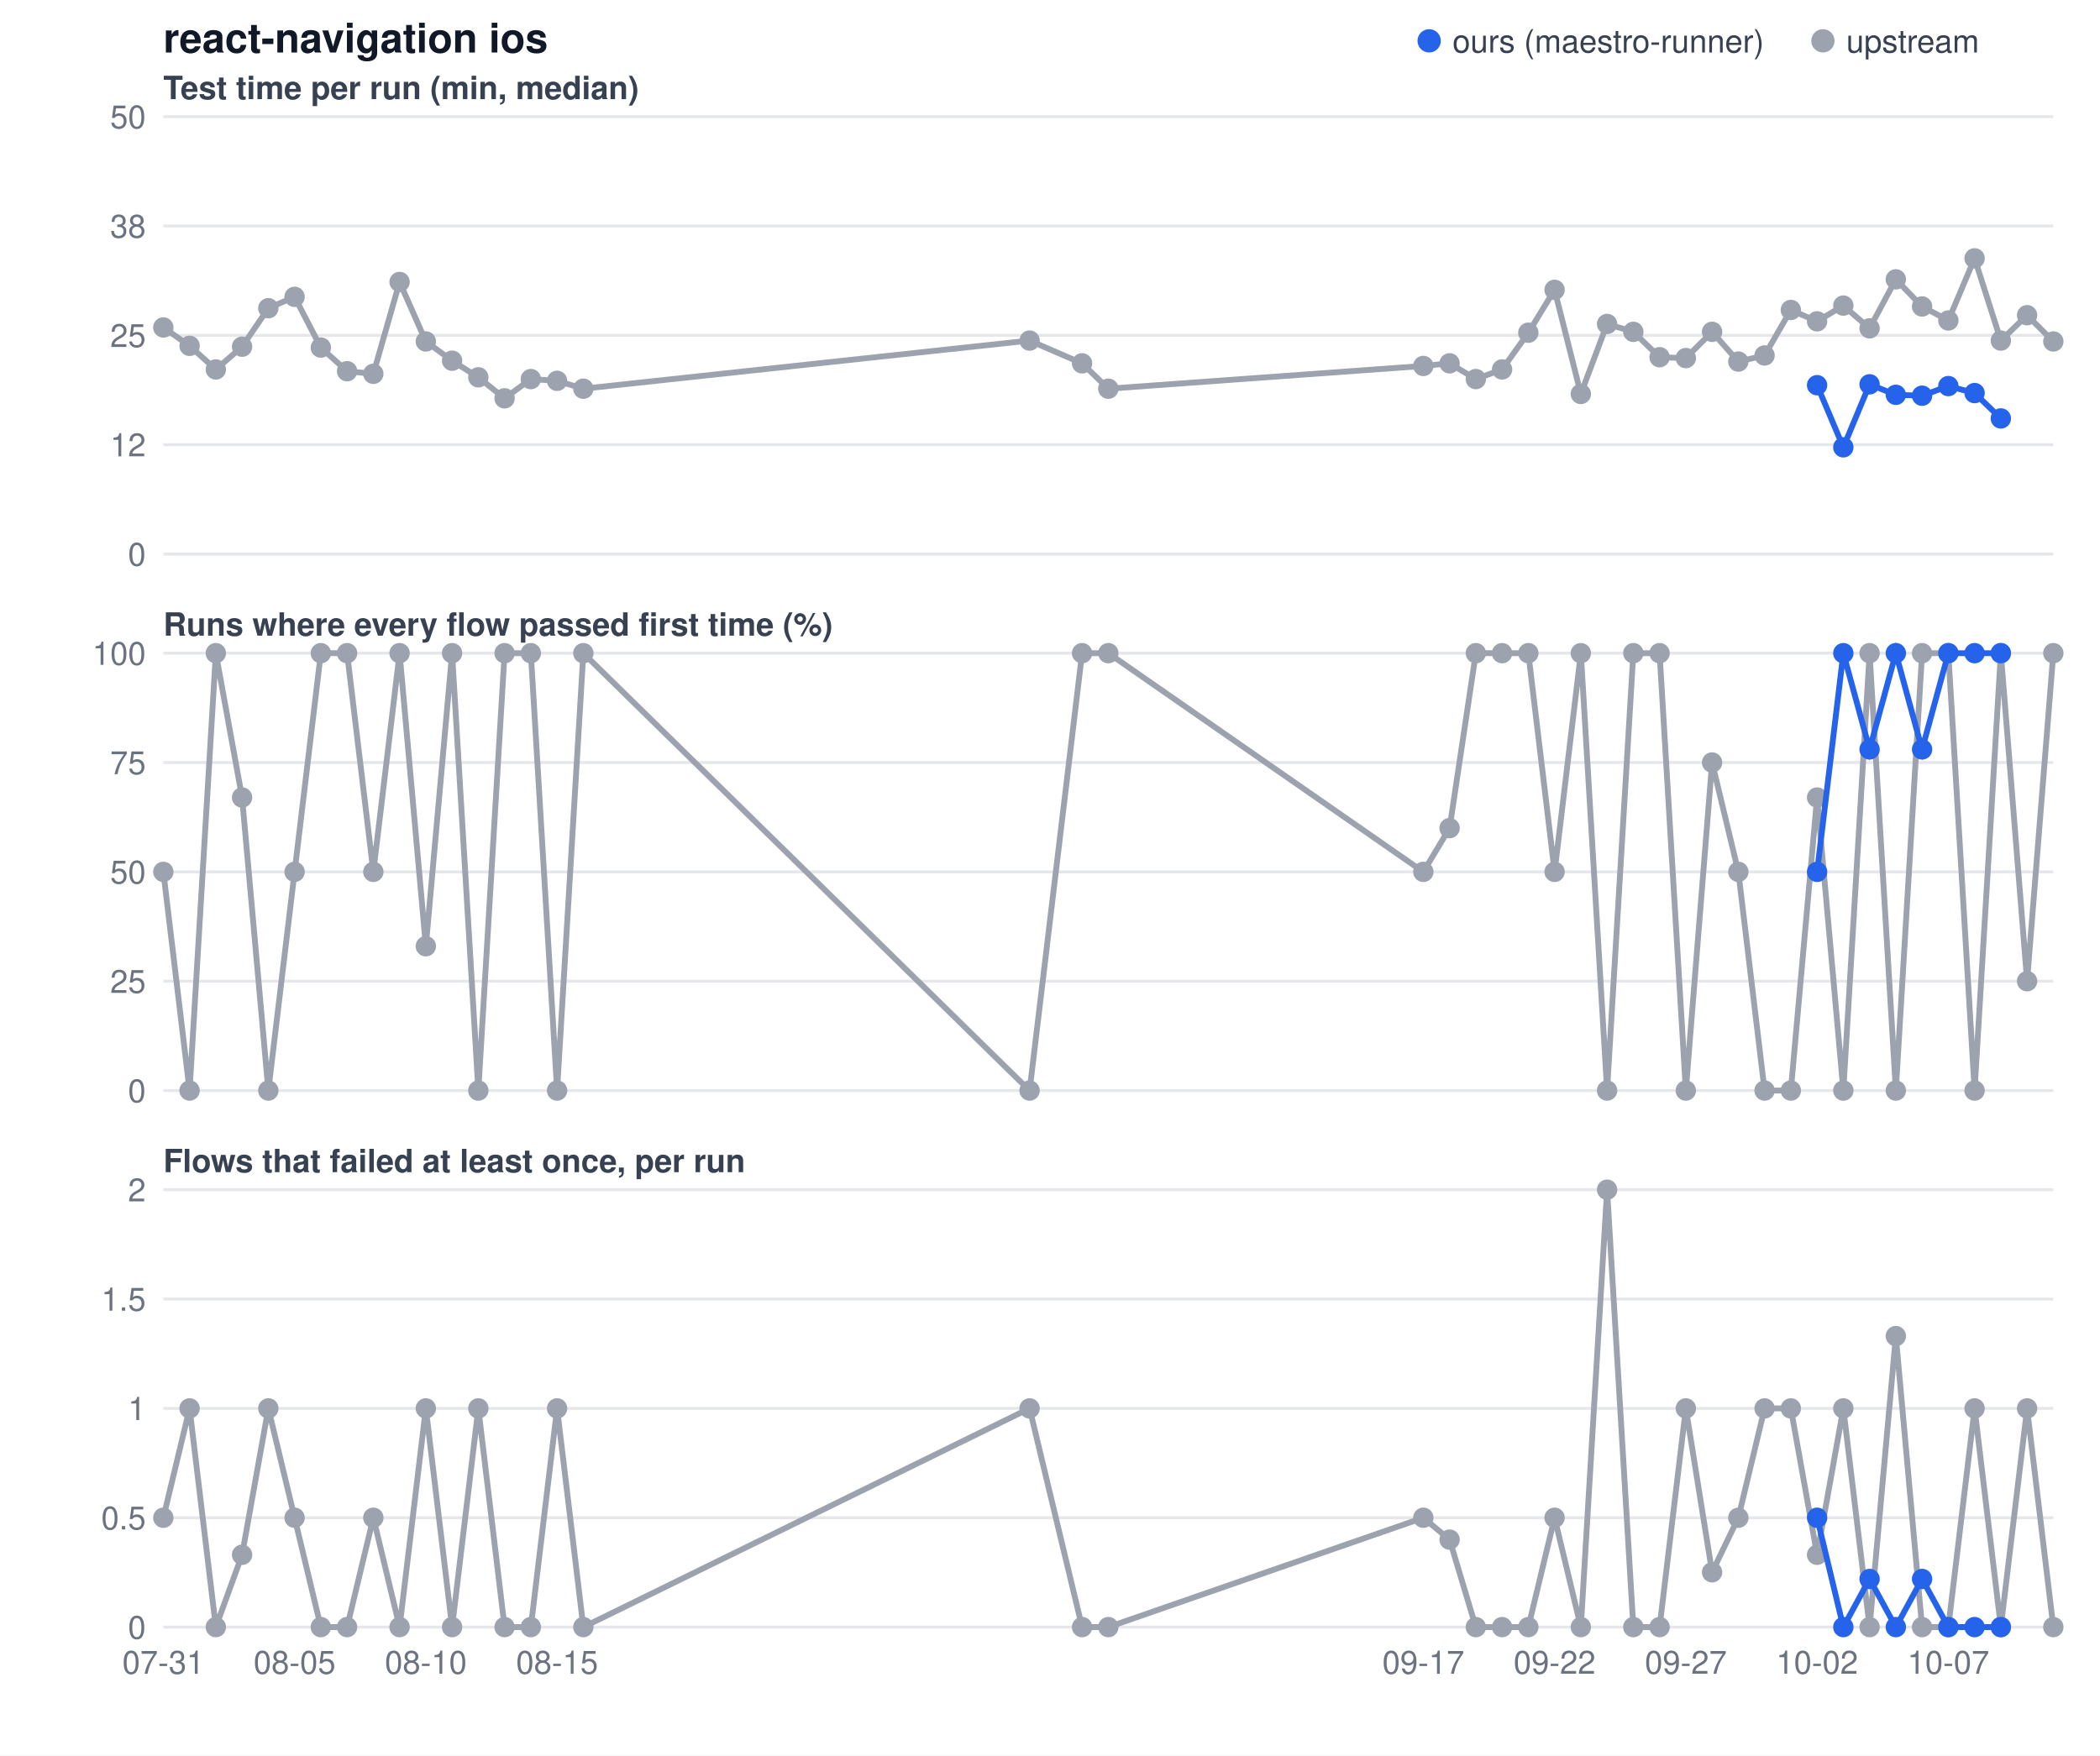
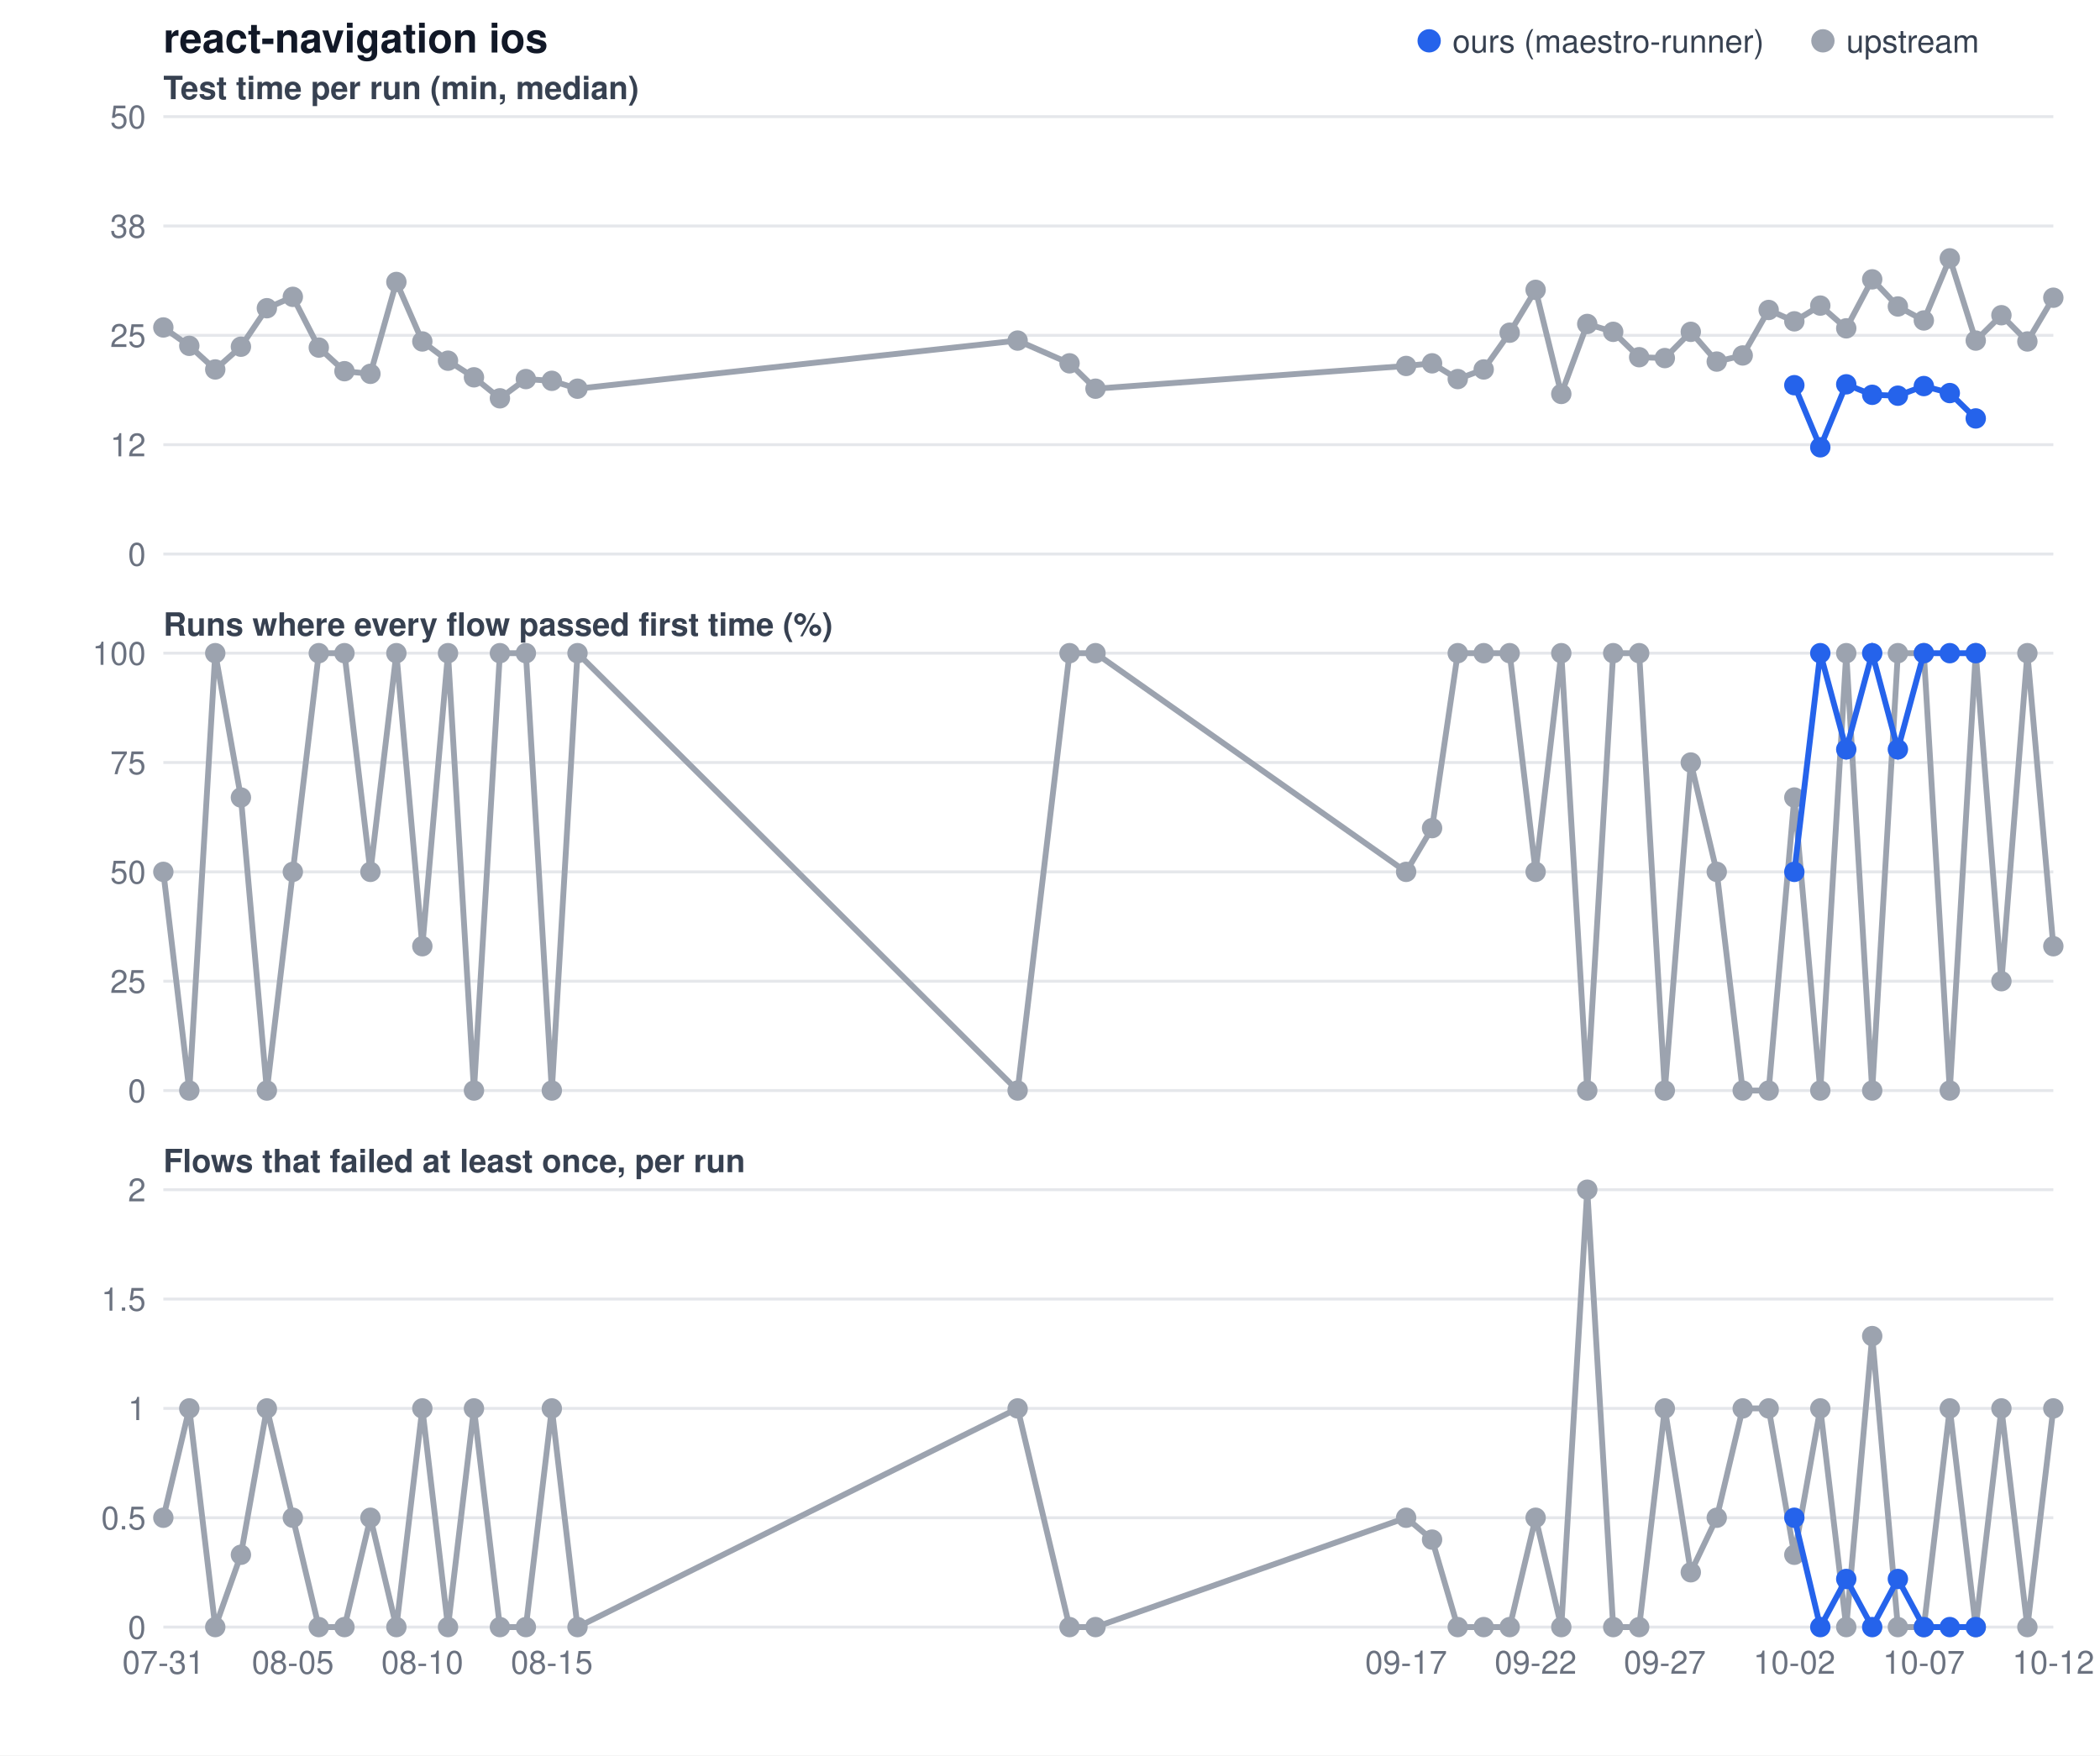
<svg xmlns="http://www.w3.org/2000/svg" width="720" height="602" font-family="-apple-system,Segoe UI,Helvetica,Arial,sans-serif" font-size="11">
  <rect width="100%" height="100%" fill="#ffffff" />
  <text x="56" y="18" font-size="14" font-weight="600" fill="#111827">react-navigation ios</text>
  <circle cx="490" cy="14" r="4" fill="#2563eb" />
  <text x="498" y="18" fill="#374151">ours (maestro-runner)</text>
  <circle cx="625" cy="14" r="4" fill="#9ca3af" />
  <text x="633" y="18" fill="#374151">upstream</text>
  <text x="56" y="34" fill="#374151" font-weight="600">Test time per run (min, median)</text>
  <line x1="56" x2="704" y1="190.0" y2="190.0" stroke="#e5e7eb" />
  <text x="50" y="194.0" text-anchor="end" fill="#6b7280">0</text>
  <line x1="56" x2="704" y1="152.5" y2="152.5" stroke="#e5e7eb" />
  <text x="50" y="156.5" text-anchor="end" fill="#6b7280">12</text>
  <line x1="56" x2="704" y1="115.0" y2="115.0" stroke="#e5e7eb" />
  <text x="50" y="119.0" text-anchor="end" fill="#6b7280">25</text>
  <line x1="56" x2="704" y1="77.5" y2="77.5" stroke="#e5e7eb" />
  <text x="50" y="81.5" text-anchor="end" fill="#6b7280">38</text>
  <line x1="56" x2="704" y1="40.0" y2="40.0" stroke="#e5e7eb" />
  <text x="50" y="44.0" text-anchor="end" fill="#6b7280">50</text>
-   <polyline fill="none" stroke="#9ca3af" stroke-width="2" points="56.0,112.3 65.0,118.6 74.0,126.7 83.0,118.9 92.0,105.7 101.0,101.8 110.0,119.2 119.0,127.3 128.0,128.2 137.0,96.7 146.0,117.1 155.0,123.7 164.0,129.4 173.0,136.6 182.0,130.0 191.0,130.6 200.0,133.3 353.0,116.8 371.0,124.6 380.0,133.3 488.0,125.5 497.0,124.6 506.0,130.0 515.0,126.7 524.0,114.1 533.0,99.4 542.0,135.1 551.0,111.1 560.0,113.8 569.0,122.5 578.0,122.8 587.0,113.8 596.0,124.0 605.0,121.9 614.0,106.3 623.0,110.2 632.0,104.8 641.0,112.6 650.0,95.8 659.0,105.1 668.0,109.9 677.0,88.6 686.0,116.8 695.0,108.1 704.0,117.1" />
+   <polyline fill="none" stroke="#9ca3af" stroke-width="2" points="56.0,112.3 64.9,118.6 73.8,126.7 82.6,118.9 91.5,105.7 100.4,101.8 109.3,119.2 118.1,127.3 127.0,128.2 135.9,96.7 144.8,117.1 153.6,123.7 162.5,129.4 171.4,136.6 180.3,130.0 189.2,130.6 198.0,133.3 348.9,116.8 366.7,124.6 375.6,133.3 482.1,125.5 491.0,124.6 499.8,130.0 508.7,126.7 517.6,114.1 526.5,99.4 535.3,135.1 544.2,111.1 553.1,113.8 562.0,122.5 570.8,122.8 579.7,113.8 588.6,124.0 597.5,121.9 606.4,106.3 615.2,110.2 624.1,104.8 633.0,112.6 641.9,95.8 650.7,105.1 659.6,109.9 668.5,88.6 677.4,116.8 686.2,108.1 695.1,117.1 704.0,102.1" />
  <circle cx="56.0" cy="112.3" r="3.5" fill="#9ca3af" />
-   <circle cx="65.0" cy="118.6" r="3.5" fill="#9ca3af" />
-   <circle cx="74.0" cy="126.7" r="3.5" fill="#9ca3af" />
-   <circle cx="83.0" cy="118.9" r="3.5" fill="#9ca3af" />
-   <circle cx="92.0" cy="105.7" r="3.5" fill="#9ca3af" />
-   <circle cx="101.0" cy="101.8" r="3.5" fill="#9ca3af" />
-   <circle cx="110.0" cy="119.2" r="3.5" fill="#9ca3af" />
-   <circle cx="119.0" cy="127.3" r="3.5" fill="#9ca3af" />
-   <circle cx="128.0" cy="128.2" r="3.5" fill="#9ca3af" />
-   <circle cx="137.0" cy="96.7" r="3.5" fill="#9ca3af" />
-   <circle cx="146.0" cy="117.1" r="3.5" fill="#9ca3af" />
-   <circle cx="155.0" cy="123.7" r="3.5" fill="#9ca3af" />
-   <circle cx="164.0" cy="129.4" r="3.5" fill="#9ca3af" />
-   <circle cx="173.0" cy="136.6" r="3.5" fill="#9ca3af" />
-   <circle cx="182.0" cy="130.0" r="3.5" fill="#9ca3af" />
-   <circle cx="191.0" cy="130.6" r="3.5" fill="#9ca3af" />
-   <circle cx="200.0" cy="133.3" r="3.5" fill="#9ca3af" />
-   <circle cx="353.0" cy="116.8" r="3.5" fill="#9ca3af" />
-   <circle cx="371.0" cy="124.6" r="3.5" fill="#9ca3af" />
-   <circle cx="380.0" cy="133.3" r="3.5" fill="#9ca3af" />
-   <circle cx="488.0" cy="125.5" r="3.5" fill="#9ca3af" />
-   <circle cx="497.0" cy="124.6" r="3.5" fill="#9ca3af" />
-   <circle cx="506.0" cy="130.0" r="3.5" fill="#9ca3af" />
-   <circle cx="515.0" cy="126.7" r="3.5" fill="#9ca3af" />
-   <circle cx="524.0" cy="114.1" r="3.5" fill="#9ca3af" />
-   <circle cx="533.0" cy="99.4" r="3.5" fill="#9ca3af" />
-   <circle cx="542.0" cy="135.1" r="3.5" fill="#9ca3af" />
-   <circle cx="551.0" cy="111.1" r="3.5" fill="#9ca3af" />
-   <circle cx="560.0" cy="113.8" r="3.5" fill="#9ca3af" />
-   <circle cx="569.0" cy="122.5" r="3.5" fill="#9ca3af" />
-   <circle cx="578.0" cy="122.8" r="3.5" fill="#9ca3af" />
-   <circle cx="587.0" cy="113.8" r="3.5" fill="#9ca3af" />
-   <circle cx="596.0" cy="124.0" r="3.5" fill="#9ca3af" />
-   <circle cx="605.0" cy="121.9" r="3.5" fill="#9ca3af" />
-   <circle cx="614.0" cy="106.3" r="3.5" fill="#9ca3af" />
-   <circle cx="623.0" cy="110.2" r="3.5" fill="#9ca3af" />
-   <circle cx="632.0" cy="104.8" r="3.5" fill="#9ca3af" />
-   <circle cx="641.0" cy="112.6" r="3.5" fill="#9ca3af" />
-   <circle cx="650.0" cy="95.8" r="3.5" fill="#9ca3af" />
-   <circle cx="659.0" cy="105.1" r="3.5" fill="#9ca3af" />
-   <circle cx="668.0" cy="109.9" r="3.5" fill="#9ca3af" />
-   <circle cx="677.0" cy="88.6" r="3.5" fill="#9ca3af" />
-   <circle cx="686.0" cy="116.8" r="3.5" fill="#9ca3af" />
-   <circle cx="695.0" cy="108.1" r="3.5" fill="#9ca3af" />
-   <circle cx="704.0" cy="117.1" r="3.5" fill="#9ca3af" />
-   <polyline fill="none" stroke="#2563eb" stroke-width="2" points="623.0,132.1 632.0,153.4 641.0,131.8 650.0,135.4 659.0,135.7 668.0,132.4 677.0,134.8 686.0,143.5" />
-   <circle cx="623.0" cy="132.1" r="3.5" fill="#2563eb" />
-   <circle cx="632.0" cy="153.4" r="3.5" fill="#2563eb" />
-   <circle cx="641.0" cy="131.8" r="3.5" fill="#2563eb" />
-   <circle cx="650.0" cy="135.4" r="3.5" fill="#2563eb" />
-   <circle cx="659.0" cy="135.7" r="3.5" fill="#2563eb" />
-   <circle cx="668.0" cy="132.4" r="3.5" fill="#2563eb" />
-   <circle cx="677.0" cy="134.8" r="3.5" fill="#2563eb" />
-   <circle cx="686.0" cy="143.5" r="3.5" fill="#2563eb" />
+   <circle cx="64.9" cy="118.6" r="3.5" fill="#9ca3af" />
+   <circle cx="73.8" cy="126.7" r="3.5" fill="#9ca3af" />
+   <circle cx="82.6" cy="118.9" r="3.5" fill="#9ca3af" />
+   <circle cx="91.5" cy="105.7" r="3.5" fill="#9ca3af" />
+   <circle cx="100.4" cy="101.8" r="3.5" fill="#9ca3af" />
+   <circle cx="109.3" cy="119.2" r="3.5" fill="#9ca3af" />
+   <circle cx="118.1" cy="127.3" r="3.5" fill="#9ca3af" />
+   <circle cx="127.0" cy="128.2" r="3.5" fill="#9ca3af" />
+   <circle cx="135.9" cy="96.7" r="3.5" fill="#9ca3af" />
+   <circle cx="144.8" cy="117.1" r="3.5" fill="#9ca3af" />
+   <circle cx="153.6" cy="123.7" r="3.5" fill="#9ca3af" />
+   <circle cx="162.5" cy="129.4" r="3.5" fill="#9ca3af" />
+   <circle cx="171.4" cy="136.6" r="3.5" fill="#9ca3af" />
+   <circle cx="180.3" cy="130.0" r="3.5" fill="#9ca3af" />
+   <circle cx="189.2" cy="130.6" r="3.5" fill="#9ca3af" />
+   <circle cx="198.0" cy="133.3" r="3.5" fill="#9ca3af" />
+   <circle cx="348.9" cy="116.8" r="3.5" fill="#9ca3af" />
+   <circle cx="366.7" cy="124.6" r="3.5" fill="#9ca3af" />
+   <circle cx="375.6" cy="133.3" r="3.5" fill="#9ca3af" />
+   <circle cx="482.1" cy="125.5" r="3.5" fill="#9ca3af" />
+   <circle cx="491.0" cy="124.6" r="3.5" fill="#9ca3af" />
+   <circle cx="499.8" cy="130.0" r="3.5" fill="#9ca3af" />
+   <circle cx="508.7" cy="126.7" r="3.5" fill="#9ca3af" />
+   <circle cx="517.6" cy="114.1" r="3.5" fill="#9ca3af" />
+   <circle cx="526.5" cy="99.4" r="3.5" fill="#9ca3af" />
+   <circle cx="535.3" cy="135.1" r="3.5" fill="#9ca3af" />
+   <circle cx="544.2" cy="111.1" r="3.5" fill="#9ca3af" />
+   <circle cx="553.1" cy="113.8" r="3.5" fill="#9ca3af" />
+   <circle cx="562.0" cy="122.5" r="3.5" fill="#9ca3af" />
+   <circle cx="570.8" cy="122.8" r="3.5" fill="#9ca3af" />
+   <circle cx="579.7" cy="113.8" r="3.5" fill="#9ca3af" />
+   <circle cx="588.6" cy="124.0" r="3.5" fill="#9ca3af" />
+   <circle cx="597.5" cy="121.9" r="3.5" fill="#9ca3af" />
+   <circle cx="606.4" cy="106.3" r="3.5" fill="#9ca3af" />
+   <circle cx="615.2" cy="110.2" r="3.5" fill="#9ca3af" />
+   <circle cx="624.1" cy="104.8" r="3.5" fill="#9ca3af" />
+   <circle cx="633.0" cy="112.6" r="3.5" fill="#9ca3af" />
+   <circle cx="641.9" cy="95.8" r="3.5" fill="#9ca3af" />
+   <circle cx="650.7" cy="105.1" r="3.5" fill="#9ca3af" />
+   <circle cx="659.6" cy="109.9" r="3.5" fill="#9ca3af" />
+   <circle cx="668.5" cy="88.6" r="3.5" fill="#9ca3af" />
+   <circle cx="677.4" cy="116.8" r="3.5" fill="#9ca3af" />
+   <circle cx="686.2" cy="108.1" r="3.5" fill="#9ca3af" />
+   <circle cx="695.1" cy="117.1" r="3.5" fill="#9ca3af" />
+   <circle cx="704.0" cy="102.1" r="3.5" fill="#9ca3af" />
+   <polyline fill="none" stroke="#2563eb" stroke-width="2" points="615.2,132.1 624.1,153.4 633.0,131.8 641.9,135.4 650.7,135.7 659.6,132.4 668.5,134.8 677.4,143.5" />
+   <circle cx="615.2" cy="132.1" r="3.5" fill="#2563eb" />
+   <circle cx="624.1" cy="153.4" r="3.5" fill="#2563eb" />
+   <circle cx="633.0" cy="131.8" r="3.5" fill="#2563eb" />
+   <circle cx="641.9" cy="135.4" r="3.5" fill="#2563eb" />
+   <circle cx="650.7" cy="135.7" r="3.5" fill="#2563eb" />
+   <circle cx="659.6" cy="132.4" r="3.5" fill="#2563eb" />
+   <circle cx="668.5" cy="134.8" r="3.5" fill="#2563eb" />
+   <circle cx="677.4" cy="143.5" r="3.5" fill="#2563eb" />
  <text x="56" y="218" fill="#374151" font-weight="600">Runs where every flow passed first time (%)</text>
  <line x1="56" x2="704" y1="374.0" y2="374.0" stroke="#e5e7eb" />
  <text x="50" y="378.0" text-anchor="end" fill="#6b7280">0</text>
  <line x1="56" x2="704" y1="336.5" y2="336.5" stroke="#e5e7eb" />
  <text x="50" y="340.5" text-anchor="end" fill="#6b7280">25</text>
  <line x1="56" x2="704" y1="299.0" y2="299.0" stroke="#e5e7eb" />
  <text x="50" y="303.0" text-anchor="end" fill="#6b7280">50</text>
  <line x1="56" x2="704" y1="261.5" y2="261.5" stroke="#e5e7eb" />
  <text x="50" y="265.5" text-anchor="end" fill="#6b7280">75</text>
  <line x1="56" x2="704" y1="224.0" y2="224.0" stroke="#e5e7eb" />
  <text x="50" y="228.0" text-anchor="end" fill="#6b7280">100</text>
-   <polyline fill="none" stroke="#9ca3af" stroke-width="2" points="56.0,299.0 65.0,374.0 74.0,224.0 83.0,273.5 92.0,374.0 101.0,299.0 110.0,224.0 119.0,224.0 128.0,299.0 137.0,224.0 146.0,324.5 155.0,224.0 164.0,374.0 173.0,224.0 182.0,224.0 191.0,374.0 200.0,224.0 353.0,374.0 371.0,224.0 380.0,224.0 488.0,299.0 497.0,284.0 506.0,224.0 515.0,224.0 524.0,224.0 533.0,299.0 542.0,224.0 551.0,374.0 560.0,224.0 569.0,224.0 578.0,374.0 587.0,261.5 596.0,299.0 605.0,374.0 614.0,374.0 623.0,273.5 632.0,374.0 641.0,224.0 650.0,374.0 659.0,224.0 668.0,224.0 677.0,374.0 686.0,224.0 695.0,336.5 704.0,224.0" />
+   <polyline fill="none" stroke="#9ca3af" stroke-width="2" points="56.0,299.0 64.9,374.0 73.8,224.0 82.6,273.5 91.5,374.0 100.4,299.0 109.3,224.0 118.1,224.0 127.0,299.0 135.9,224.0 144.8,324.5 153.6,224.0 162.5,374.0 171.4,224.0 180.3,224.0 189.2,374.0 198.0,224.0 348.9,374.0 366.7,224.0 375.6,224.0 482.1,299.0 491.0,284.0 499.8,224.0 508.7,224.0 517.6,224.0 526.5,299.0 535.3,224.0 544.2,374.0 553.1,224.0 562.0,224.0 570.8,374.0 579.7,261.5 588.6,299.0 597.5,374.0 606.4,374.0 615.2,273.5 624.1,374.0 633.0,224.0 641.9,374.0 650.7,224.0 659.6,224.0 668.5,374.0 677.4,224.0 686.2,336.5 695.1,224.0 704.0,324.5" />
  <circle cx="56.0" cy="299.0" r="3.5" fill="#9ca3af" />
-   <circle cx="65.0" cy="374.0" r="3.5" fill="#9ca3af" />
-   <circle cx="74.0" cy="224.0" r="3.5" fill="#9ca3af" />
-   <circle cx="83.0" cy="273.5" r="3.5" fill="#9ca3af" />
-   <circle cx="92.0" cy="374.0" r="3.5" fill="#9ca3af" />
-   <circle cx="101.0" cy="299.0" r="3.5" fill="#9ca3af" />
-   <circle cx="110.0" cy="224.0" r="3.5" fill="#9ca3af" />
-   <circle cx="119.0" cy="224.0" r="3.5" fill="#9ca3af" />
-   <circle cx="128.0" cy="299.0" r="3.5" fill="#9ca3af" />
-   <circle cx="137.0" cy="224.0" r="3.5" fill="#9ca3af" />
-   <circle cx="146.0" cy="324.5" r="3.5" fill="#9ca3af" />
-   <circle cx="155.0" cy="224.0" r="3.5" fill="#9ca3af" />
-   <circle cx="164.0" cy="374.0" r="3.5" fill="#9ca3af" />
-   <circle cx="173.0" cy="224.0" r="3.5" fill="#9ca3af" />
-   <circle cx="182.0" cy="224.0" r="3.5" fill="#9ca3af" />
-   <circle cx="191.0" cy="374.0" r="3.5" fill="#9ca3af" />
-   <circle cx="200.0" cy="224.0" r="3.5" fill="#9ca3af" />
-   <circle cx="353.0" cy="374.0" r="3.5" fill="#9ca3af" />
-   <circle cx="371.0" cy="224.0" r="3.5" fill="#9ca3af" />
-   <circle cx="380.0" cy="224.0" r="3.5" fill="#9ca3af" />
-   <circle cx="488.0" cy="299.0" r="3.5" fill="#9ca3af" />
-   <circle cx="497.0" cy="284.0" r="3.5" fill="#9ca3af" />
-   <circle cx="506.0" cy="224.0" r="3.5" fill="#9ca3af" />
-   <circle cx="515.0" cy="224.0" r="3.5" fill="#9ca3af" />
-   <circle cx="524.0" cy="224.0" r="3.5" fill="#9ca3af" />
-   <circle cx="533.0" cy="299.0" r="3.5" fill="#9ca3af" />
-   <circle cx="542.0" cy="224.0" r="3.5" fill="#9ca3af" />
-   <circle cx="551.0" cy="374.0" r="3.5" fill="#9ca3af" />
-   <circle cx="560.0" cy="224.0" r="3.5" fill="#9ca3af" />
-   <circle cx="569.0" cy="224.0" r="3.5" fill="#9ca3af" />
-   <circle cx="578.0" cy="374.0" r="3.5" fill="#9ca3af" />
-   <circle cx="587.0" cy="261.5" r="3.5" fill="#9ca3af" />
-   <circle cx="596.0" cy="299.0" r="3.5" fill="#9ca3af" />
-   <circle cx="605.0" cy="374.0" r="3.5" fill="#9ca3af" />
-   <circle cx="614.0" cy="374.0" r="3.5" fill="#9ca3af" />
-   <circle cx="623.0" cy="273.5" r="3.5" fill="#9ca3af" />
-   <circle cx="632.0" cy="374.0" r="3.5" fill="#9ca3af" />
-   <circle cx="641.0" cy="224.0" r="3.5" fill="#9ca3af" />
-   <circle cx="650.0" cy="374.0" r="3.5" fill="#9ca3af" />
-   <circle cx="659.0" cy="224.0" r="3.5" fill="#9ca3af" />
-   <circle cx="668.0" cy="224.0" r="3.5" fill="#9ca3af" />
-   <circle cx="677.0" cy="374.0" r="3.5" fill="#9ca3af" />
-   <circle cx="686.0" cy="224.0" r="3.5" fill="#9ca3af" />
-   <circle cx="695.0" cy="336.5" r="3.5" fill="#9ca3af" />
-   <circle cx="704.0" cy="224.0" r="3.5" fill="#9ca3af" />
-   <polyline fill="none" stroke="#2563eb" stroke-width="2" points="623.0,299.0 632.0,224.0 641.0,257.0 650.0,224.0 659.0,257.0 668.0,224.0 677.0,224.0 686.0,224.0" />
-   <circle cx="623.0" cy="299.0" r="3.5" fill="#2563eb" />
-   <circle cx="632.0" cy="224.0" r="3.5" fill="#2563eb" />
-   <circle cx="641.0" cy="257.0" r="3.5" fill="#2563eb" />
-   <circle cx="650.0" cy="224.0" r="3.5" fill="#2563eb" />
-   <circle cx="659.0" cy="257.0" r="3.5" fill="#2563eb" />
-   <circle cx="668.0" cy="224.0" r="3.5" fill="#2563eb" />
-   <circle cx="677.0" cy="224.0" r="3.5" fill="#2563eb" />
-   <circle cx="686.0" cy="224.0" r="3.5" fill="#2563eb" />
+   <circle cx="64.9" cy="374.0" r="3.5" fill="#9ca3af" />
+   <circle cx="73.8" cy="224.0" r="3.5" fill="#9ca3af" />
+   <circle cx="82.6" cy="273.5" r="3.5" fill="#9ca3af" />
+   <circle cx="91.5" cy="374.0" r="3.5" fill="#9ca3af" />
+   <circle cx="100.4" cy="299.0" r="3.5" fill="#9ca3af" />
+   <circle cx="109.3" cy="224.0" r="3.5" fill="#9ca3af" />
+   <circle cx="118.1" cy="224.0" r="3.5" fill="#9ca3af" />
+   <circle cx="127.0" cy="299.0" r="3.5" fill="#9ca3af" />
+   <circle cx="135.9" cy="224.0" r="3.5" fill="#9ca3af" />
+   <circle cx="144.8" cy="324.5" r="3.5" fill="#9ca3af" />
+   <circle cx="153.6" cy="224.0" r="3.5" fill="#9ca3af" />
+   <circle cx="162.5" cy="374.0" r="3.5" fill="#9ca3af" />
+   <circle cx="171.4" cy="224.0" r="3.5" fill="#9ca3af" />
+   <circle cx="180.3" cy="224.0" r="3.5" fill="#9ca3af" />
+   <circle cx="189.2" cy="374.0" r="3.5" fill="#9ca3af" />
+   <circle cx="198.0" cy="224.0" r="3.5" fill="#9ca3af" />
+   <circle cx="348.9" cy="374.0" r="3.5" fill="#9ca3af" />
+   <circle cx="366.7" cy="224.0" r="3.5" fill="#9ca3af" />
+   <circle cx="375.6" cy="224.0" r="3.5" fill="#9ca3af" />
+   <circle cx="482.1" cy="299.0" r="3.5" fill="#9ca3af" />
+   <circle cx="491.0" cy="284.0" r="3.5" fill="#9ca3af" />
+   <circle cx="499.8" cy="224.0" r="3.5" fill="#9ca3af" />
+   <circle cx="508.7" cy="224.0" r="3.5" fill="#9ca3af" />
+   <circle cx="517.6" cy="224.0" r="3.5" fill="#9ca3af" />
+   <circle cx="526.5" cy="299.0" r="3.5" fill="#9ca3af" />
+   <circle cx="535.3" cy="224.0" r="3.5" fill="#9ca3af" />
+   <circle cx="544.2" cy="374.0" r="3.5" fill="#9ca3af" />
+   <circle cx="553.1" cy="224.0" r="3.5" fill="#9ca3af" />
+   <circle cx="562.0" cy="224.0" r="3.5" fill="#9ca3af" />
+   <circle cx="570.8" cy="374.0" r="3.5" fill="#9ca3af" />
+   <circle cx="579.7" cy="261.5" r="3.5" fill="#9ca3af" />
+   <circle cx="588.6" cy="299.0" r="3.5" fill="#9ca3af" />
+   <circle cx="597.5" cy="374.0" r="3.5" fill="#9ca3af" />
+   <circle cx="606.4" cy="374.0" r="3.5" fill="#9ca3af" />
+   <circle cx="615.2" cy="273.5" r="3.5" fill="#9ca3af" />
+   <circle cx="624.1" cy="374.0" r="3.5" fill="#9ca3af" />
+   <circle cx="633.0" cy="224.0" r="3.5" fill="#9ca3af" />
+   <circle cx="641.9" cy="374.0" r="3.5" fill="#9ca3af" />
+   <circle cx="650.7" cy="224.0" r="3.5" fill="#9ca3af" />
+   <circle cx="659.6" cy="224.0" r="3.5" fill="#9ca3af" />
+   <circle cx="668.5" cy="374.0" r="3.5" fill="#9ca3af" />
+   <circle cx="677.4" cy="224.0" r="3.5" fill="#9ca3af" />
+   <circle cx="686.2" cy="336.5" r="3.5" fill="#9ca3af" />
+   <circle cx="695.1" cy="224.0" r="3.5" fill="#9ca3af" />
+   <circle cx="704.0" cy="324.5" r="3.5" fill="#9ca3af" />
+   <polyline fill="none" stroke="#2563eb" stroke-width="2" points="615.2,299.0 624.1,224.0 633.0,257.0 641.9,224.0 650.7,257.0 659.6,224.0 668.5,224.0 677.4,224.0" />
+   <circle cx="615.2" cy="299.0" r="3.5" fill="#2563eb" />
+   <circle cx="624.1" cy="224.0" r="3.5" fill="#2563eb" />
+   <circle cx="633.0" cy="257.0" r="3.5" fill="#2563eb" />
+   <circle cx="641.9" cy="224.0" r="3.5" fill="#2563eb" />
+   <circle cx="650.7" cy="257.0" r="3.5" fill="#2563eb" />
+   <circle cx="659.6" cy="224.0" r="3.5" fill="#2563eb" />
+   <circle cx="668.5" cy="224.0" r="3.5" fill="#2563eb" />
+   <circle cx="677.4" cy="224.0" r="3.5" fill="#2563eb" />
  <text x="56" y="402" fill="#374151" font-weight="600">Flows that failed at least once, per run</text>
  <line x1="56" x2="704" y1="558.0" y2="558.0" stroke="#e5e7eb" />
  <text x="50" y="562.0" text-anchor="end" fill="#6b7280">0</text>
  <line x1="56" x2="704" y1="520.5" y2="520.5" stroke="#e5e7eb" />
  <text x="50" y="524.5" text-anchor="end" fill="#6b7280">0.5</text>
  <line x1="56" x2="704" y1="483.0" y2="483.0" stroke="#e5e7eb" />
  <text x="50" y="487.0" text-anchor="end" fill="#6b7280">1</text>
  <line x1="56" x2="704" y1="445.5" y2="445.5" stroke="#e5e7eb" />
  <text x="50" y="449.5" text-anchor="end" fill="#6b7280">1.5</text>
  <line x1="56" x2="704" y1="408.0" y2="408.0" stroke="#e5e7eb" />
  <text x="50" y="412.0" text-anchor="end" fill="#6b7280">2</text>
-   <polyline fill="none" stroke="#9ca3af" stroke-width="2" points="56.0,520.5 65.0,483.0 74.0,558.0 83.0,533.2 92.0,483.0 101.0,520.5 110.0,558.0 119.0,558.0 128.0,520.5 137.0,558.0 146.0,483.0 155.0,558.0 164.0,483.0 173.0,558.0 182.0,558.0 191.0,483.0 200.0,558.0 353.0,483.0 371.0,558.0 380.0,558.0 488.0,520.5 497.0,528.0 506.0,558.0 515.0,558.0 524.0,558.0 533.0,520.5 542.0,558.0 551.0,408.0 560.0,558.0 569.0,558.0 578.0,483.0 587.0,539.2 596.0,520.5 605.0,483.0 614.0,483.0 623.0,533.2 632.0,483.0 641.0,558.0 650.0,458.2 659.0,558.0 668.0,558.0 677.0,483.0 686.0,558.0 695.0,483.0 704.0,558.0" />
+   <polyline fill="none" stroke="#9ca3af" stroke-width="2" points="56.0,520.5 64.9,483.0 73.8,558.0 82.6,533.2 91.5,483.0 100.4,520.5 109.3,558.0 118.1,558.0 127.0,520.5 135.9,558.0 144.8,483.0 153.6,558.0 162.5,483.0 171.4,558.0 180.3,558.0 189.2,483.0 198.0,558.0 348.9,483.0 366.7,558.0 375.6,558.0 482.1,520.5 491.0,528.0 499.8,558.0 508.7,558.0 517.6,558.0 526.5,520.5 535.3,558.0 544.2,408.0 553.1,558.0 562.0,558.0 570.8,483.0 579.7,539.2 588.6,520.5 597.5,483.0 606.4,483.0 615.2,533.2 624.1,483.0 633.0,558.0 641.9,458.2 650.7,558.0 659.6,558.0 668.5,483.0 677.4,558.0 686.2,483.0 695.1,558.0 704.0,483.0" />
  <circle cx="56.0" cy="520.5" r="3.5" fill="#9ca3af" />
-   <circle cx="65.0" cy="483.0" r="3.5" fill="#9ca3af" />
-   <circle cx="74.0" cy="558.0" r="3.5" fill="#9ca3af" />
-   <circle cx="83.0" cy="533.2" r="3.5" fill="#9ca3af" />
-   <circle cx="92.0" cy="483.0" r="3.5" fill="#9ca3af" />
-   <circle cx="101.0" cy="520.5" r="3.5" fill="#9ca3af" />
-   <circle cx="110.0" cy="558.0" r="3.5" fill="#9ca3af" />
-   <circle cx="119.0" cy="558.0" r="3.5" fill="#9ca3af" />
-   <circle cx="128.0" cy="520.5" r="3.5" fill="#9ca3af" />
-   <circle cx="137.0" cy="558.0" r="3.5" fill="#9ca3af" />
-   <circle cx="146.0" cy="483.0" r="3.5" fill="#9ca3af" />
-   <circle cx="155.0" cy="558.0" r="3.5" fill="#9ca3af" />
-   <circle cx="164.0" cy="483.0" r="3.5" fill="#9ca3af" />
-   <circle cx="173.0" cy="558.0" r="3.5" fill="#9ca3af" />
-   <circle cx="182.0" cy="558.0" r="3.5" fill="#9ca3af" />
-   <circle cx="191.0" cy="483.0" r="3.5" fill="#9ca3af" />
-   <circle cx="200.0" cy="558.0" r="3.5" fill="#9ca3af" />
-   <circle cx="353.0" cy="483.0" r="3.5" fill="#9ca3af" />
-   <circle cx="371.0" cy="558.0" r="3.5" fill="#9ca3af" />
-   <circle cx="380.0" cy="558.0" r="3.5" fill="#9ca3af" />
-   <circle cx="488.0" cy="520.5" r="3.5" fill="#9ca3af" />
-   <circle cx="497.0" cy="528.0" r="3.5" fill="#9ca3af" />
-   <circle cx="506.0" cy="558.0" r="3.5" fill="#9ca3af" />
-   <circle cx="515.0" cy="558.0" r="3.5" fill="#9ca3af" />
-   <circle cx="524.0" cy="558.0" r="3.5" fill="#9ca3af" />
-   <circle cx="533.0" cy="520.5" r="3.5" fill="#9ca3af" />
-   <circle cx="542.0" cy="558.0" r="3.5" fill="#9ca3af" />
-   <circle cx="551.0" cy="408.0" r="3.5" fill="#9ca3af" />
-   <circle cx="560.0" cy="558.0" r="3.5" fill="#9ca3af" />
-   <circle cx="569.0" cy="558.0" r="3.5" fill="#9ca3af" />
-   <circle cx="578.0" cy="483.0" r="3.5" fill="#9ca3af" />
-   <circle cx="587.0" cy="539.2" r="3.5" fill="#9ca3af" />
-   <circle cx="596.0" cy="520.5" r="3.5" fill="#9ca3af" />
-   <circle cx="605.0" cy="483.0" r="3.5" fill="#9ca3af" />
-   <circle cx="614.0" cy="483.0" r="3.5" fill="#9ca3af" />
-   <circle cx="623.0" cy="533.2" r="3.5" fill="#9ca3af" />
-   <circle cx="632.0" cy="483.0" r="3.5" fill="#9ca3af" />
-   <circle cx="641.0" cy="558.0" r="3.5" fill="#9ca3af" />
-   <circle cx="650.0" cy="458.2" r="3.5" fill="#9ca3af" />
-   <circle cx="659.0" cy="558.0" r="3.5" fill="#9ca3af" />
-   <circle cx="668.0" cy="558.0" r="3.5" fill="#9ca3af" />
-   <circle cx="677.0" cy="483.0" r="3.5" fill="#9ca3af" />
-   <circle cx="686.0" cy="558.0" r="3.5" fill="#9ca3af" />
-   <circle cx="695.0" cy="483.0" r="3.5" fill="#9ca3af" />
-   <circle cx="704.0" cy="558.0" r="3.5" fill="#9ca3af" />
-   <polyline fill="none" stroke="#2563eb" stroke-width="2" points="623.0,520.5 632.0,558.0 641.0,541.5 650.0,558.0 659.0,541.5 668.0,558.0 677.0,558.0 686.0,558.0" />
-   <circle cx="623.0" cy="520.5" r="3.5" fill="#2563eb" />
-   <circle cx="632.0" cy="558.0" r="3.5" fill="#2563eb" />
-   <circle cx="641.0" cy="541.5" r="3.5" fill="#2563eb" />
-   <circle cx="650.0" cy="558.0" r="3.5" fill="#2563eb" />
-   <circle cx="659.0" cy="541.5" r="3.5" fill="#2563eb" />
-   <circle cx="668.0" cy="558.0" r="3.5" fill="#2563eb" />
-   <circle cx="677.0" cy="558.0" r="3.5" fill="#2563eb" />
-   <circle cx="686.0" cy="558.0" r="3.5" fill="#2563eb" />
+   <circle cx="64.9" cy="483.0" r="3.5" fill="#9ca3af" />
+   <circle cx="73.8" cy="558.0" r="3.5" fill="#9ca3af" />
+   <circle cx="82.6" cy="533.2" r="3.5" fill="#9ca3af" />
+   <circle cx="91.5" cy="483.0" r="3.5" fill="#9ca3af" />
+   <circle cx="100.4" cy="520.5" r="3.5" fill="#9ca3af" />
+   <circle cx="109.3" cy="558.0" r="3.5" fill="#9ca3af" />
+   <circle cx="118.1" cy="558.0" r="3.5" fill="#9ca3af" />
+   <circle cx="127.0" cy="520.5" r="3.5" fill="#9ca3af" />
+   <circle cx="135.9" cy="558.0" r="3.5" fill="#9ca3af" />
+   <circle cx="144.8" cy="483.0" r="3.5" fill="#9ca3af" />
+   <circle cx="153.6" cy="558.0" r="3.5" fill="#9ca3af" />
+   <circle cx="162.5" cy="483.0" r="3.5" fill="#9ca3af" />
+   <circle cx="171.4" cy="558.0" r="3.5" fill="#9ca3af" />
+   <circle cx="180.3" cy="558.0" r="3.5" fill="#9ca3af" />
+   <circle cx="189.2" cy="483.0" r="3.5" fill="#9ca3af" />
+   <circle cx="198.0" cy="558.0" r="3.5" fill="#9ca3af" />
+   <circle cx="348.9" cy="483.0" r="3.5" fill="#9ca3af" />
+   <circle cx="366.7" cy="558.0" r="3.5" fill="#9ca3af" />
+   <circle cx="375.6" cy="558.0" r="3.5" fill="#9ca3af" />
+   <circle cx="482.1" cy="520.5" r="3.5" fill="#9ca3af" />
+   <circle cx="491.0" cy="528.0" r="3.5" fill="#9ca3af" />
+   <circle cx="499.8" cy="558.0" r="3.5" fill="#9ca3af" />
+   <circle cx="508.7" cy="558.0" r="3.5" fill="#9ca3af" />
+   <circle cx="517.6" cy="558.0" r="3.5" fill="#9ca3af" />
+   <circle cx="526.5" cy="520.5" r="3.5" fill="#9ca3af" />
+   <circle cx="535.3" cy="558.0" r="3.5" fill="#9ca3af" />
+   <circle cx="544.2" cy="408.0" r="3.5" fill="#9ca3af" />
+   <circle cx="553.1" cy="558.0" r="3.5" fill="#9ca3af" />
+   <circle cx="562.0" cy="558.0" r="3.5" fill="#9ca3af" />
+   <circle cx="570.8" cy="483.0" r="3.5" fill="#9ca3af" />
+   <circle cx="579.7" cy="539.2" r="3.5" fill="#9ca3af" />
+   <circle cx="588.6" cy="520.5" r="3.5" fill="#9ca3af" />
+   <circle cx="597.5" cy="483.0" r="3.5" fill="#9ca3af" />
+   <circle cx="606.4" cy="483.0" r="3.5" fill="#9ca3af" />
+   <circle cx="615.2" cy="533.2" r="3.5" fill="#9ca3af" />
+   <circle cx="624.1" cy="483.0" r="3.5" fill="#9ca3af" />
+   <circle cx="633.0" cy="558.0" r="3.5" fill="#9ca3af" />
+   <circle cx="641.9" cy="458.2" r="3.5" fill="#9ca3af" />
+   <circle cx="650.7" cy="558.0" r="3.5" fill="#9ca3af" />
+   <circle cx="659.6" cy="558.0" r="3.5" fill="#9ca3af" />
+   <circle cx="668.5" cy="483.0" r="3.5" fill="#9ca3af" />
+   <circle cx="677.4" cy="558.0" r="3.5" fill="#9ca3af" />
+   <circle cx="686.2" cy="483.0" r="3.5" fill="#9ca3af" />
+   <circle cx="695.1" cy="558.0" r="3.5" fill="#9ca3af" />
+   <circle cx="704.0" cy="483.0" r="3.5" fill="#9ca3af" />
+   <polyline fill="none" stroke="#2563eb" stroke-width="2" points="615.2,520.5 624.1,558.0 633.0,541.5 641.9,558.0 650.7,541.5 659.6,558.0 668.5,558.0 677.4,558.0" />
+   <circle cx="615.2" cy="520.5" r="3.5" fill="#2563eb" />
+   <circle cx="624.1" cy="558.0" r="3.5" fill="#2563eb" />
+   <circle cx="633.0" cy="541.5" r="3.5" fill="#2563eb" />
+   <circle cx="641.9" cy="558.0" r="3.5" fill="#2563eb" />
+   <circle cx="650.7" cy="541.5" r="3.5" fill="#2563eb" />
+   <circle cx="659.6" cy="558.0" r="3.5" fill="#2563eb" />
+   <circle cx="668.5" cy="558.0" r="3.5" fill="#2563eb" />
+   <circle cx="677.4" cy="558.0" r="3.5" fill="#2563eb" />
  <text x="56.0" y="574" text-anchor="middle" fill="#6b7280">07-31</text>
-   <text x="101.0" y="574" text-anchor="middle" fill="#6b7280">08-05</text>
-   <text x="146.0" y="574" text-anchor="middle" fill="#6b7280">08-10</text>
-   <text x="191.0" y="574" text-anchor="middle" fill="#6b7280">08-15</text>
-   <text x="488.0" y="574" text-anchor="middle" fill="#6b7280">09-17</text>
-   <text x="533.0" y="574" text-anchor="middle" fill="#6b7280">09-22</text>
-   <text x="578.0" y="574" text-anchor="middle" fill="#6b7280">09-27</text>
-   <text x="623.0" y="574" text-anchor="middle" fill="#6b7280">10-02</text>
-   <text x="668.0" y="574" text-anchor="middle" fill="#6b7280">10-07</text>
+   <text x="100.4" y="574" text-anchor="middle" fill="#6b7280">08-05</text>
+   <text x="144.8" y="574" text-anchor="middle" fill="#6b7280">08-10</text>
+   <text x="189.2" y="574" text-anchor="middle" fill="#6b7280">08-15</text>
+   <text x="482.1" y="574" text-anchor="middle" fill="#6b7280">09-17</text>
+   <text x="526.5" y="574" text-anchor="middle" fill="#6b7280">09-22</text>
+   <text x="570.8" y="574" text-anchor="middle" fill="#6b7280">09-27</text>
+   <text x="615.2" y="574" text-anchor="middle" fill="#6b7280">10-02</text>
+   <text x="659.6" y="574" text-anchor="middle" fill="#6b7280">10-07</text>
+   <text x="704.0" y="574" text-anchor="middle" fill="#6b7280">10-12</text>
</svg>
